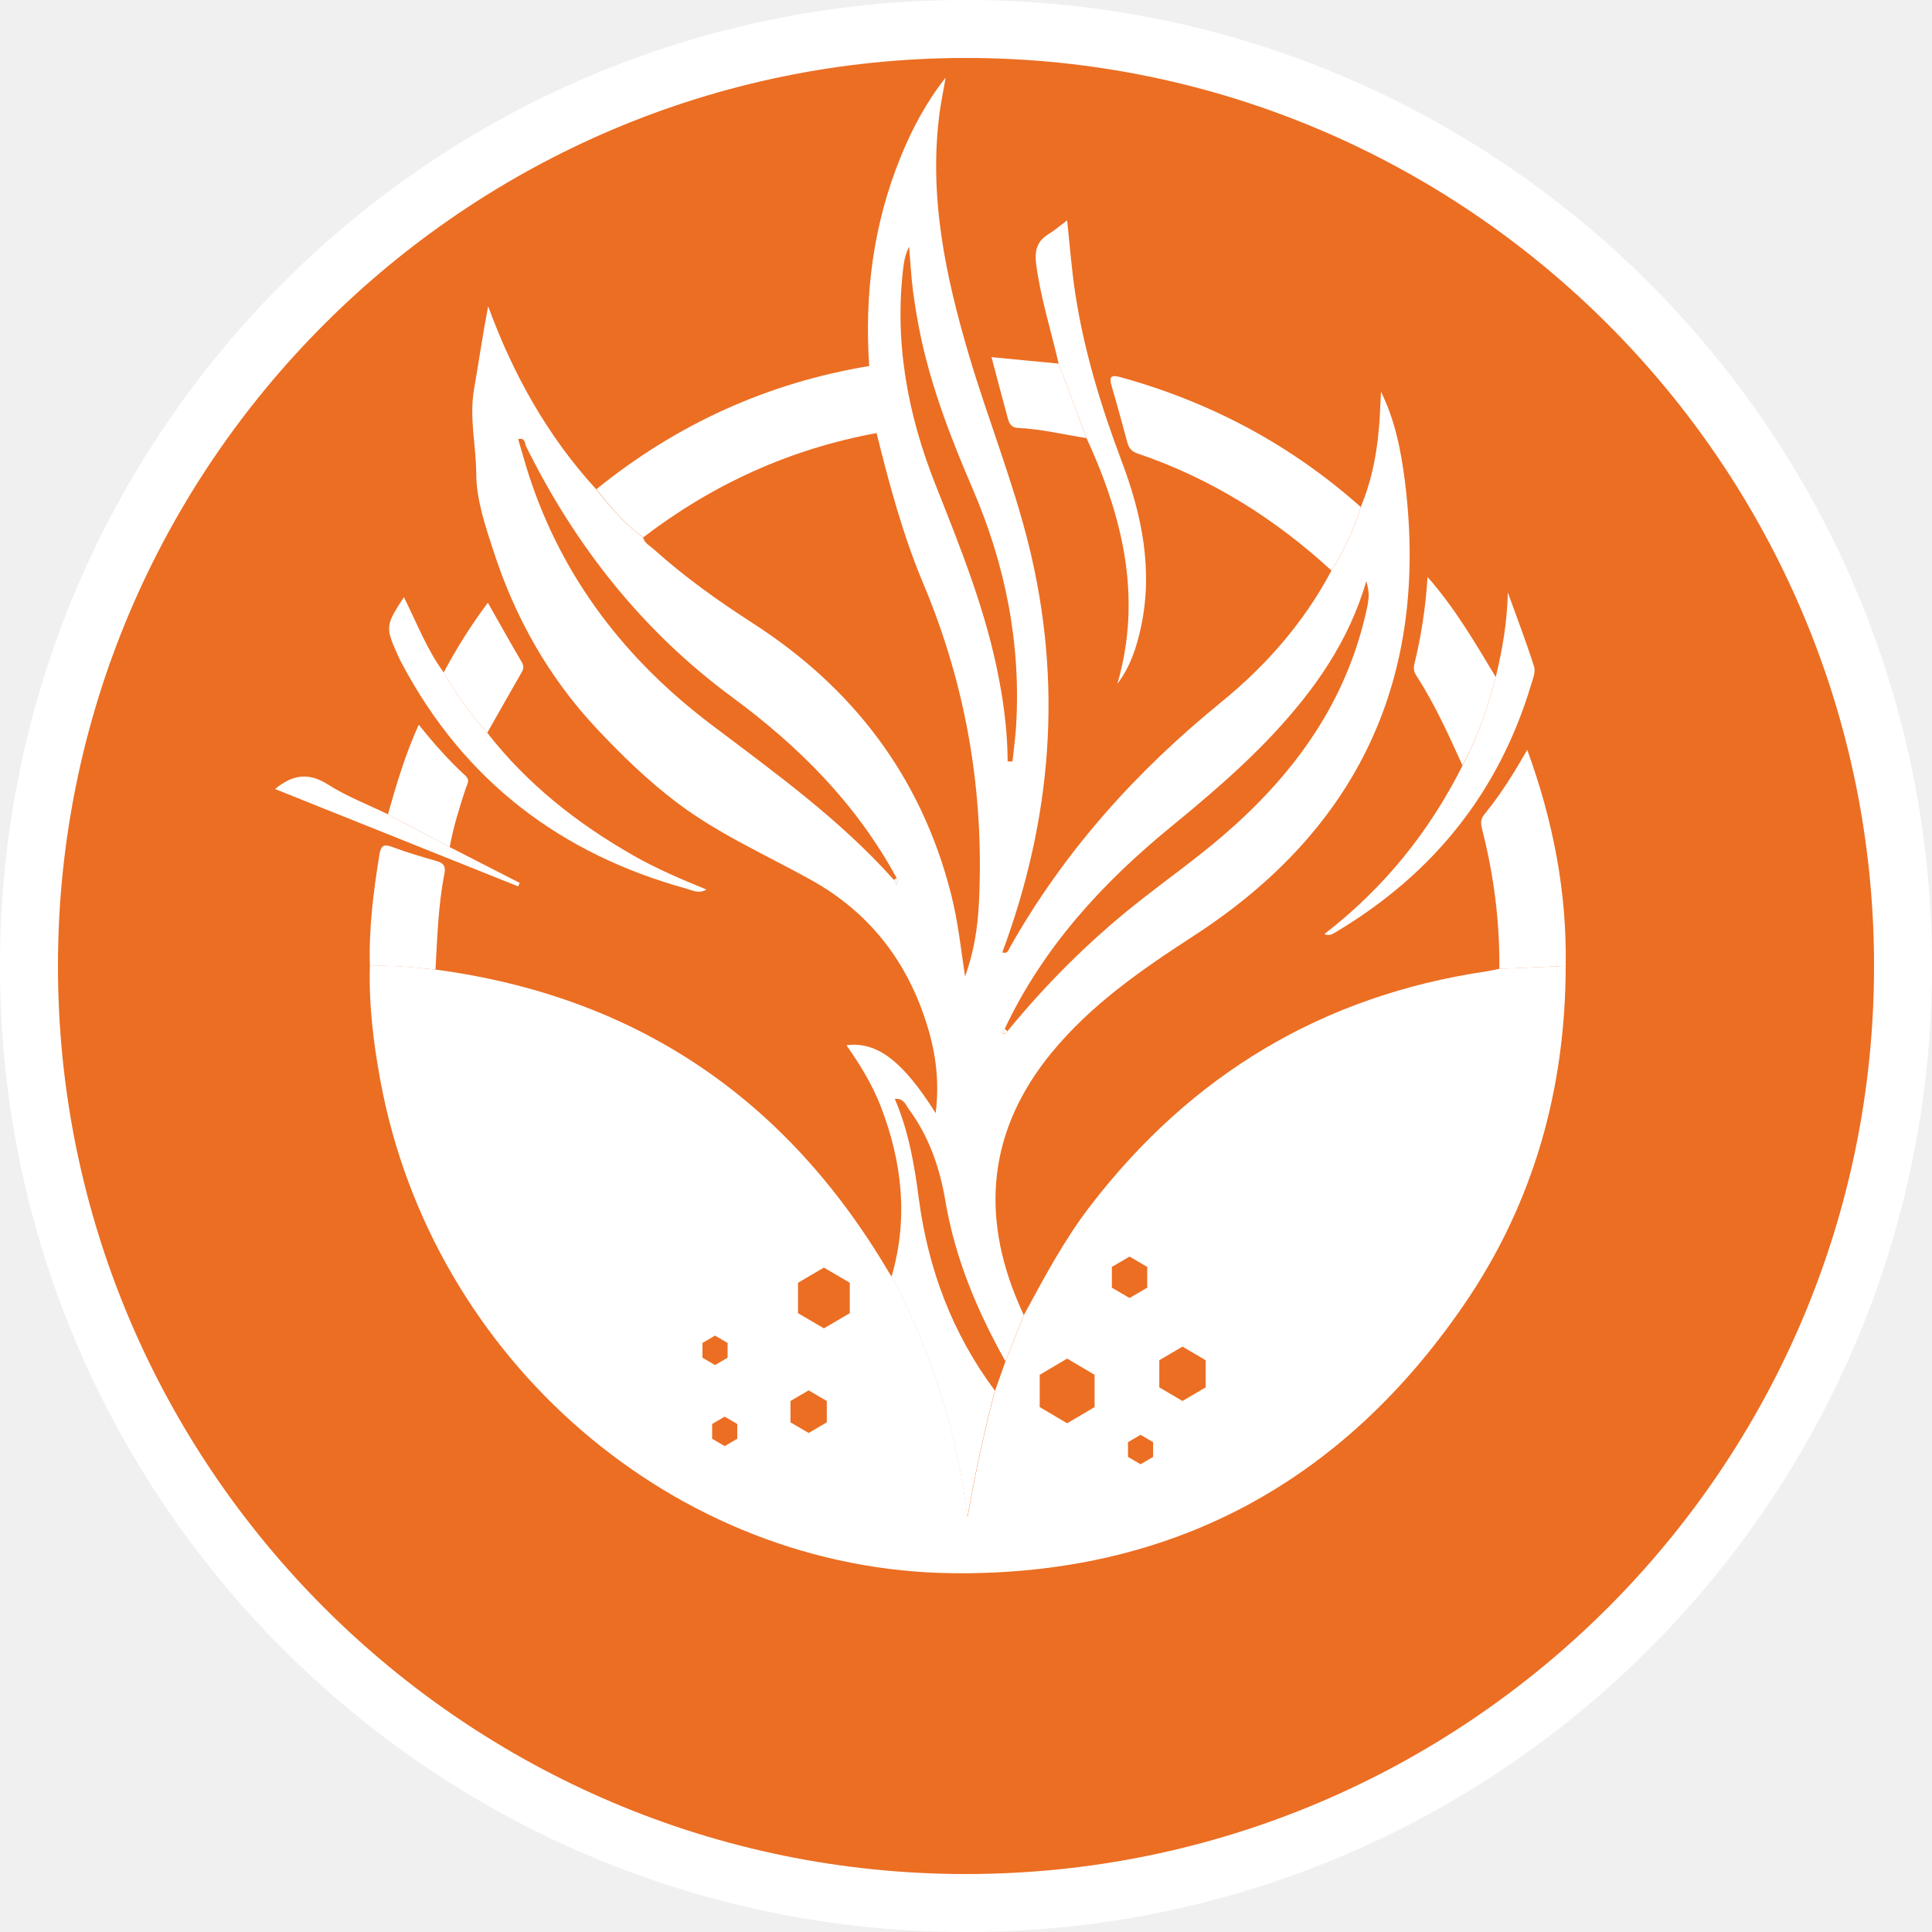
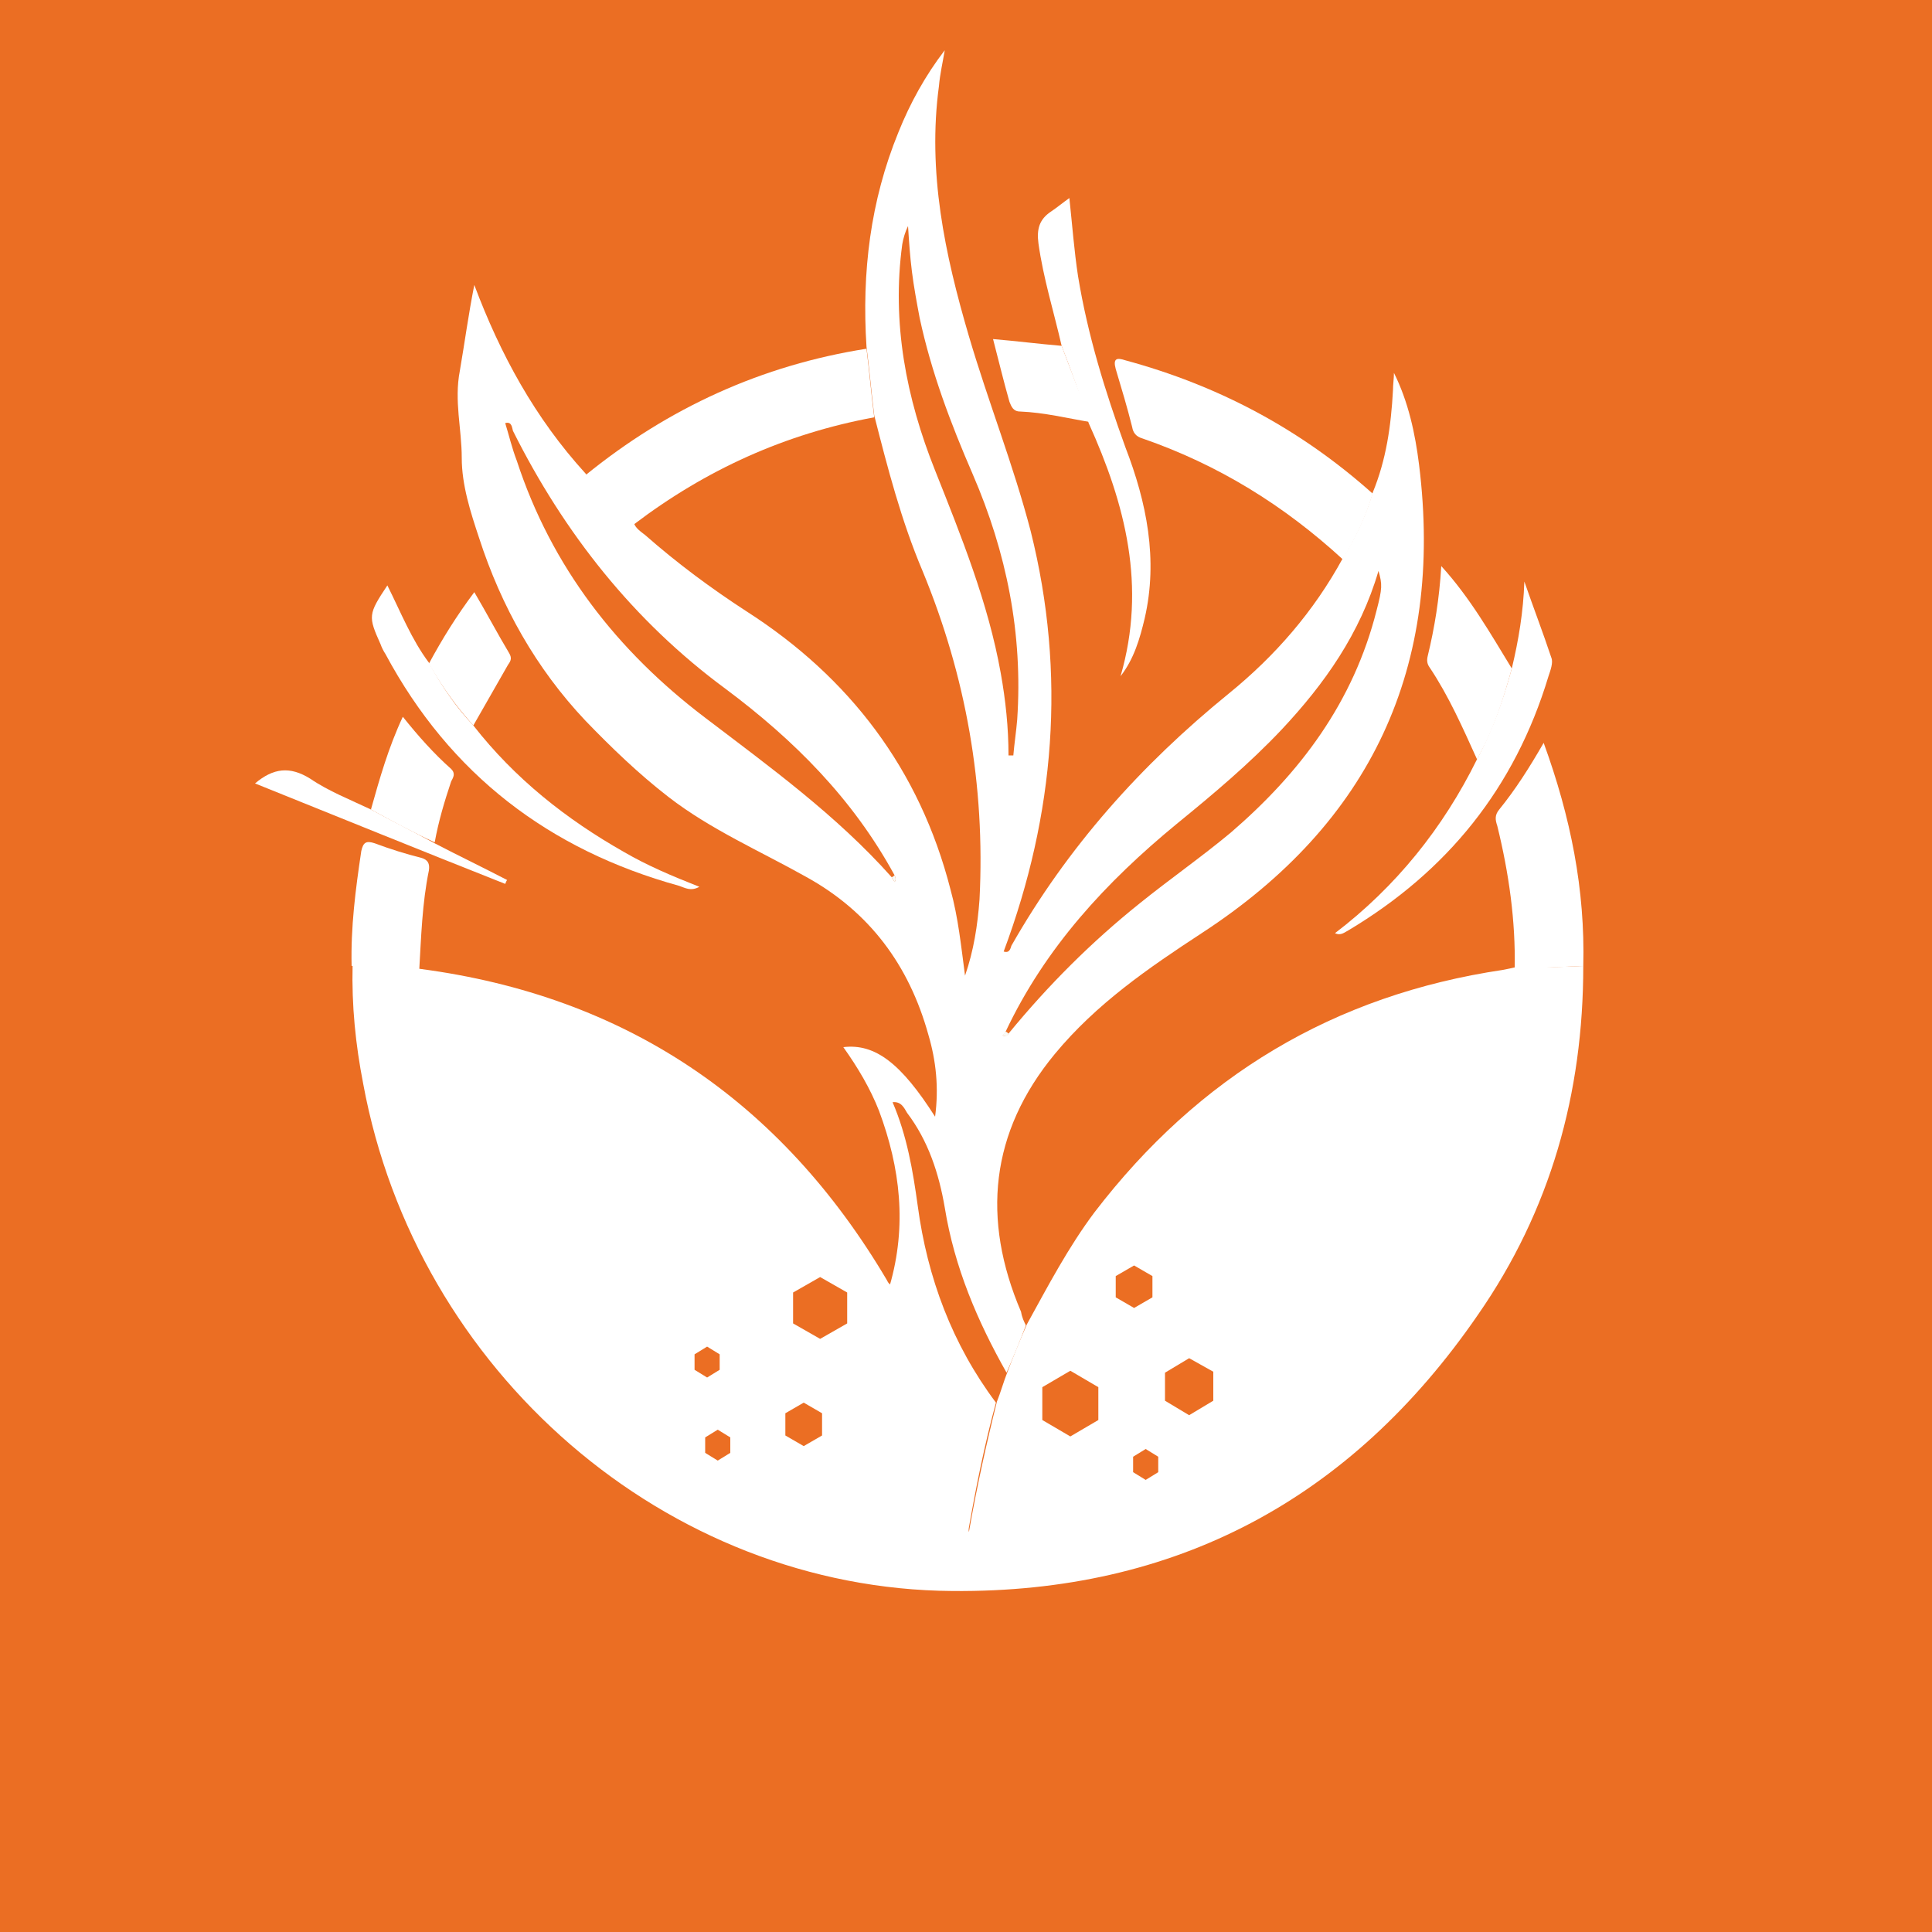
<svg xmlns="http://www.w3.org/2000/svg" version="1.1" id="Layer_1" x="0px" y="0px" viewBox="0 0 200 200" style="enable-background:new 0 0 200 200;" xml:space="preserve">
-   <defs id="defs268" />
-   <style type="text/css" id="style199">
- 	.st0{fill:#FFFFFF;}
- 	.st1{fill:#EB6E23;}
- 	.st2{fill:none;}
+   <style type="text/css">
+ 	.st0{fill:#EB6E23;}
+ 	.st1{fill:none;}
+ 	.st2{fill:#FFFFFF;}
	.st3{fill:#F9FBF7;}
</style>
-   <ellipse style="fill:#ffffff;fill-opacity:0.985;stroke:none;stroke-width:3.631;stroke-linecap:round" id="path452" cx="98.566" cy="95.853" rx="87.908" ry="88.412" />
-   <g id="g207">
-     <circle class="st1" cx="100" cy="100" r="97" id="circle203" />
-     <path class="st0" d="M100,6c51.83,0,94,42.17,94,94s-42.17,94-94,94S6,151.83,6,100S48.17,6,100,6 M100,0C44.77,0,0,44.77,0,100   s44.77,100,100,100s100-44.77,100-100S155.23,0,100,0L100,0z" id="path205" />
+   <rect x="0" class="st0" width="200" height="200" />
+   <circle class="st0" cx="100" cy="100" r="99.9" />
+   <rect x="19.4" y="3.2" class="st1" width="161.9" height="164.6" />
+   <path class="st2" d="M106.2,137.2c-0.6,1.6-1.3,3.3-2,4.9c-3-5.3-5.4-10.9-6.4-17.1c-0.6-3.5-1.7-6.9-3.9-9.8  c-0.3-0.5-0.6-1.2-1.5-1.1c1.5,3.5,2.1,7.1,2.6,10.7c1,7.5,3.6,14.4,8.1,20.4c-1.2,4.4-2.1,8.9-2.9,13.5c-1.2-9.1-3.8-17.6-8.1-25.6  c1.8-6.2,1.1-12.2-1.1-18.1c-0.9-2.3-2.2-4.5-3.7-6.6c3.3-0.4,6,1.7,9.5,7.2c0.4-3,0.1-5.8-0.7-8.5c-2-7.2-6.1-12.7-12.6-16.3  c-4.8-2.7-9.9-4.9-14.3-8.3c-3.1-2.4-5.9-5.1-8.6-7.9c-5.1-5.4-8.7-11.8-11-18.9c-0.9-2.7-1.8-5.5-1.8-8.3c0-3-0.8-5.9-0.2-9  c0.5-2.9,0.9-5.9,1.5-8.9c2.7,7.2,6.3,13.8,11.5,19.5c1.5,1.9,3,3.7,5,5.1c0.2,0.6,0.7,0.9,1.2,1.3c3.3,2.9,6.8,5.5,10.5,7.9  c10.6,6.8,17.9,16.3,21.1,28.8c0.8,2.9,1.1,5.9,1.5,8.9c0.9-2.6,1.3-5.2,1.5-7.9c0.6-11.8-1.4-23.1-5.9-34c-2.2-5.2-3.6-10.6-5-16.1  c-0.3-2.4-0.5-4.8-0.8-7.1c-0.5-7.7,0.4-15.1,3.3-22.2c1.2-3,2.8-5.9,4.8-8.5c-0.2,1.2-0.5,2.5-0.6,3.7c-1.2,8.9,0.6,17.4,3.1,25.9  c2,6.8,4.6,13.3,6.4,20.2c3.7,14.8,2.5,29.3-2.8,43.5c0.6,0.2,0.7-0.3,0.8-0.6c5.8-10.2,13.4-18.7,22.5-26.1  c4.8-3.9,8.8-8.5,11.8-14c1.3-2.1,2.4-4.4,3.1-6.8c1.4-3.4,1.9-6.9,2.1-10.6c0-0.6,0.1-1.2,0.1-1.8l0,0c1.5,3,2.2,6.3,2.6,9.5  c2.6,21-5,37.1-22.5,48.5c-5.5,3.6-10.9,7.3-15.2,12.5c-6.7,8.1-7.6,17.1-3.5,26.7C105.8,136.4,106,136.8,106.2,137.2z M92.3,90.8  c0.1,0.2,0.2,0.3,0.3,0.5c0.2-0.2,0.1-0.5,0-0.7c-4.3-7.9-10.4-14-17.5-19.3c-9.5-7-16.7-16.1-22-26.7c-0.1-0.3-0.1-1-0.8-0.8  c0.4,1.3,0.7,2.6,1.2,3.9c3.6,11,10.4,19.7,19.5,26.6C79.7,79.4,86.6,84.4,92.3,90.8z M104.4,107c4.1-5,8.6-9.5,13.6-13.5  c3.1-2.5,6.4-4.8,9.4-7.3c7.2-6.2,12.7-13.5,15.1-23c0.6-2.3,0.6-2.7,0.2-4.1c-1.9,6.5-5.6,11.7-10,16.4c-3.4,3.6-7.1,6.7-10.9,9.8  c-7.3,6-13.6,12.8-17.7,21.5c-0.1,0.2-0.2,0.3-0.3,0.4C104.1,107.3,104.3,107.2,104.4,107z M104.4,78.2c0.2,0,0.3,0,0.5,0  c0.1-1.2,0.3-2.5,0.4-3.7c0.6-8.9-1.1-17.3-4.6-25.4c-2.3-5.3-4.3-10.6-5.5-16.2c-0.3-1.6-0.6-3.2-0.8-4.8c-0.2-1.6-0.3-3.1-0.4-4.7  c-0.3,0.6-0.5,1.3-0.6,1.9c-1.1,8.1,0.4,15.9,3.4,23.4c2.7,6.8,5.5,13.7,6.8,21C104.1,72.5,104.4,75.3,104.4,78.2z" />
+   <g>
+     <path class="st2" d="M65.6,54.3c-2-1.4-3.5-3.2-5-5.1c8.6-7,18.3-11.4,29.1-13.1c0.3,2.4,0.5,4.8,0.8,7.1   C81.3,44.9,73.1,48.6,65.6,54.3z" />
+     <path class="st2" d="M142.1,51.1c-0.7,2.4-1.8,4.7-3.1,6.8c-6.1-5.6-12.9-9.8-20.7-12.5c-0.7-0.2-1-0.6-1.1-1.2c-0.5-2-1.1-4-1.7-6   c-0.3-1.1,0.1-1.2,1-0.9C126.1,39.9,134.6,44.4,142.1,51.1z" />
+     <path class="st2" d="M163.9,100c-2.4,0.1-4.7,0.2-7.1,0.3c0.1-5-0.6-9.9-1.8-14.8c-0.2-0.6-0.3-1.1,0.2-1.7   c1.7-2.1,3.1-4.3,4.6-6.9C162.6,84.6,164.1,92.1,163.9,100z" />
+     <path class="st2" d="M156.5,69.2c-0.9,3.3-1.9,6.4-3.6,9.4c-1.5-3.3-2.9-6.5-4.9-9.5c-0.3-0.4-0.3-0.8-0.2-1.2   c0.7-2.9,1.2-5.9,1.4-9.3C152.2,61.9,154.3,65.6,156.5,69.2z" />
+     <path class="st2" d="M43.4,100.4c-2.3-0.3-4.6-0.5-7-0.4c-0.1-4,0.4-7.9,1-11.9c0.2-0.9,0.5-1.1,1.4-0.8c1.6,0.6,3.2,1.1,4.8,1.5   c0.7,0.2,0.9,0.6,0.8,1.3C43.7,93.5,43.6,97,43.4,100.4z" />
+     <path class="st2" d="M38.4,83.8c0.9-3.2,1.8-6.4,3.3-9.6c1.6,2,3.2,3.8,5,5.4c0.5,0.5,0.2,0.9,0,1.3c-0.7,2.1-1.3,4.1-1.7,6.3   C42.8,86.2,40.6,85,38.4,83.8z" />
+     <path class="st2" d="M49,75.1c-1.8-2-3.3-4.1-4.6-6.4c1.4-2.6,2.9-5,4.7-7.4c1.3,2.2,2.4,4.3,3.6,6.3c0.3,0.5,0.2,0.8-0.1,1.2   C51.4,70.9,50.2,73,49,75.1z" />
+     <path class="st2" d="M109.9,35.8c1,2.6,2,5.3,3,7.9c-2.4-0.4-4.8-1-7.3-1.1c-0.7,0-0.9-0.5-1.1-1c-0.6-2.1-1.1-4.2-1.7-6.5   C105.2,35.3,107.5,35.6,109.9,35.8z" />
  </g>
-   <rect x="21.7" y="6.02" class="st2" width="157.23" height="159.81" id="rect209" />
-   <path class="st0" d="M105.98,136.14c-0.63,1.6-1.27,3.19-1.9,4.78c-2.91-5.19-5.2-10.62-6.21-16.57c-0.57-3.42-1.69-6.69-3.78-9.52  c-0.33-0.45-0.55-1.18-1.46-1.07c1.45,3.36,2.03,6.86,2.49,10.36c0.97,7.3,3.48,13.95,7.87,19.84c-1.13,4.31-2.08,8.67-2.84,13.11  c-1.12-8.85-3.69-17.13-7.86-24.9c1.75-6,1.11-11.85-1.1-17.6c-0.88-2.28-2.15-4.35-3.57-6.37c3.16-0.41,5.85,1.64,9.24,7.03  c0.36-2.93,0.09-5.63-0.64-8.26c-1.94-6.97-5.94-12.35-12.21-15.85c-4.68-2.61-9.59-4.75-13.93-8.03c-3.04-2.3-5.74-4.93-8.34-7.7  c-4.94-5.27-8.42-11.45-10.65-18.33c-0.85-2.6-1.78-5.34-1.79-8.02c-0.01-2.9-0.74-5.74-0.23-8.74c0.49-2.83,0.91-5.71,1.46-8.6  c2.58,7.04,6.14,13.44,11.17,18.93c1.45,1.83,2.94,3.61,4.86,4.98c0.16,0.63,0.72,0.89,1.14,1.27c3.19,2.86,6.65,5.33,10.24,7.64  c10.32,6.65,17.38,15.82,20.49,27.94c0.73,2.82,1.04,5.73,1.47,8.62c0.92-2.49,1.31-5.06,1.44-7.66c0.56-11.43-1.32-22.45-5.76-33  c-2.12-5.05-3.53-10.31-4.84-15.6c-0.25-2.32-0.51-4.63-0.76-6.94c-0.51-7.43,0.43-14.65,3.23-21.57c1.19-2.95,2.68-5.73,4.68-8.28  c-0.2,1.21-0.46,2.41-0.62,3.62c-1.15,8.63,0.61,16.93,3.04,25.13c1.94,6.56,4.51,12.91,6.17,19.58c3.57,14.4,2.41,28.43-2.72,42.23  c0.57,0.19,0.65-0.28,0.81-0.56c5.61-9.93,13.06-18.19,21.82-25.32c4.66-3.79,8.59-8.26,11.44-13.64c1.3-2.06,2.34-4.24,3.03-6.58  c1.38-3.27,1.87-6.72,2.02-10.25c0.02-0.58,0.05-1.16,0.08-1.74l-0.02,0.01c1.45,2.92,2.09,6.09,2.49,9.27  c2.57,20.41-4.84,36.07-21.86,47.1c-5.36,3.48-10.63,7.11-14.73,12.12c-6.46,7.89-7.4,16.62-3.38,25.97  C105.63,135.37,105.8,135.76,105.98,136.14z M92.54,91.09c0.09,0.17,0.17,0.33,0.25,0.5c0.2-0.23,0.12-0.47,0.02-0.71  c-4.16-7.67-10.11-13.62-17.02-18.71c-9.25-6.82-16.21-15.61-21.33-25.96c-0.14-0.28-0.07-0.94-0.82-0.75  c0.38,1.27,0.72,2.52,1.12,3.76c3.5,10.73,10.09,19.16,18.91,25.82C80.27,80.03,86.98,84.86,92.54,91.09z M104.29,106.75  c3.96-4.84,8.36-9.24,13.24-13.13c3.01-2.4,6.17-4.62,9.08-7.12c6.98-6,12.35-13.14,14.62-22.35c0.56-2.28,0.57-2.63,0.21-4  c-1.81,6.27-5.4,11.32-9.7,15.91c-3.26,3.48-6.89,6.55-10.56,9.56c-7.09,5.81-13.2,12.46-17.18,20.9c-0.1,0.15-0.19,0.28-0.29,0.43  C103.97,107.07,104.17,107.01,104.29,106.75z M104.31,78.82c0.17,0,0.33,0.01,0.5,0.01c0.13-1.19,0.29-2.38,0.37-3.57  c0.54-8.61-1.11-16.82-4.5-24.68c-2.2-5.11-4.21-10.3-5.37-15.77c-0.33-1.56-0.59-3.13-0.8-4.7c-0.19-1.51-0.27-3.05-0.4-4.57  c-0.31,0.61-0.47,1.23-0.56,1.84c-1.02,7.9,0.39,15.46,3.28,22.77c2.64,6.65,5.32,13.28,6.63,20.38  C103.97,73.25,104.3,76.02,104.31,78.82z" id="path211" />
-   <g id="g229">
-     <path class="st0" d="M66.6,55.62c-1.92-1.35-3.41-3.15-4.86-4.98c8.34-6.75,17.77-11.03,28.3-12.76c0.25,2.32,0.51,4.63,0.76,6.94   C81.87,46.45,73.83,50.09,66.6,55.62z" id="path213" />
-     <path class="st0" d="M140.86,52.48c-0.69,2.35-1.73,4.53-3.03,6.58c-5.89-5.41-12.52-9.56-20.06-12.11   c-0.64-0.21-0.93-0.58-1.08-1.19c-0.53-1.95-1.05-3.89-1.62-5.81c-0.32-1.09,0.07-1.14,0.98-0.89   C125.32,41.63,133.63,46.04,140.86,52.48z" id="path215" />
-     <path class="st0" d="M162.08,99.99c-2.29,0.11-4.58,0.2-6.87,0.31c0.05-4.86-0.56-9.63-1.75-14.33c-0.15-0.58-0.26-1.09,0.18-1.64   c1.64-2,3.01-4.18,4.46-6.71C160.79,85.02,162.21,92.36,162.08,99.99z" id="path217" />
-     <path class="st0" d="M154.84,70.09c-0.85,3.16-1.86,6.25-3.45,9.13c-1.45-3.17-2.86-6.34-4.76-9.26c-0.25-0.39-0.33-0.77-0.22-1.2   c0.7-2.85,1.16-5.76,1.37-9.03C150.7,63.05,152.73,66.6,154.84,70.09z" id="path219" />
-     <path class="st0" d="M45.08,100.38c-2.26-0.25-4.51-0.46-6.79-0.39c-0.12-3.89,0.37-7.71,0.99-11.54c0.15-0.91,0.45-1.11,1.33-0.77   c1.51,0.57,3.07,1.02,4.63,1.47c0.69,0.2,0.92,0.56,0.77,1.28C45.36,93.7,45.27,97.05,45.08,100.38z" id="path221" />
-     <path class="st0" d="M40.16,84.3c0.88-3.1,1.78-6.18,3.19-9.28c1.54,1.93,3.1,3.69,4.83,5.28c0.51,0.47,0.18,0.88,0.04,1.29   c-0.66,2.01-1.29,4.02-1.67,6.11C44.43,86.56,42.3,85.43,40.16,84.3z" id="path223" />
-     <path class="st0" d="M50.44,75.86c-1.74-1.9-3.2-4.01-4.51-6.24c1.32-2.51,2.84-4.9,4.57-7.23c1.22,2.14,2.34,4.16,3.51,6.15   c0.26,0.45,0.18,0.75-0.06,1.15C52.77,71.73,51.61,73.8,50.44,75.86z" id="path225" />
-     <path class="st0" d="M109.59,37.64c0.96,2.57,1.92,5.14,2.88,7.71c-2.37-0.36-4.7-0.95-7.11-1.05c-0.67-0.03-0.9-0.48-1.03-0.99   c-0.56-2.04-1.09-4.07-1.69-6.34C105.06,37.2,107.32,37.43,109.59,37.64z" id="path227" />
+   <g>
+     <path class="st2" d="M109.9,35.8c-0.8-3.5-1.9-7-2.4-10.6c-0.2-1.5,0.1-2.5,1.3-3.3c0.6-0.4,1.2-0.9,1.9-1.4   c0.3,2.8,0.5,5.5,0.9,8.1c1,6.1,2.8,11.9,4.9,17.7c2.2,5.7,3.4,11.6,2,17.7c-0.5,2.1-1.1,4.2-2.5,6c2.7-9.3,0.5-17.8-3.3-26.2   C111.9,41.1,110.9,38.4,109.9,35.8z" />
+     <path class="st2" d="M49,75.1c4.3,5.5,9.6,9.7,15.6,13.1c2.4,1.4,5,2.5,7.8,3.6c-0.9,0.5-1.5,0.1-2.1-0.1   c-13.4-3.7-23.7-11.5-30.4-24c-0.2-0.3-0.4-0.7-0.5-1c-1.3-2.9-1.3-3.1,0.7-6.1c1.4,2.8,2.5,5.6,4.3,8C45.7,71,47.2,73.2,49,75.1z" />
+     <path class="st2" d="M156.5,69.2c0.7-2.9,1.2-5.9,1.3-9c0.9,2.6,1.9,5.2,2.8,7.9c0.2,0.5-0.1,1.3-0.3,1.9   c-3.5,11.6-10.5,20.2-20.7,26.3c-0.4,0.2-0.8,0.6-1.4,0.3c6.3-4.8,11.2-10.9,14.7-18C154.5,75.6,155.6,72.5,156.5,69.2z" />
+     <path class="st2" d="M38.4,83.8c2.2,1.2,4.4,2.3,6.6,3.5c2.5,1.3,5,2.5,7.5,3.8c-0.1,0.1-0.1,0.2-0.2,0.4   c-8.6-3.4-17.2-6.9-25.9-10.4c1.9-1.6,3.6-1.8,5.7-0.5C34,81.9,36.3,82.8,38.4,83.8z" />
  </g>
-   <g id="g239">
-     <path class="st0" d="M109.59,37.64c-0.78-3.41-1.86-6.75-2.32-10.25c-0.19-1.48,0.08-2.43,1.31-3.18c0.61-0.37,1.17-0.86,1.89-1.4   c0.29,2.72,0.48,5.3,0.88,7.83c0.93,5.9,2.68,11.58,4.78,17.15c2.09,5.54,3.26,11.24,1.97,17.19c-0.45,2.06-1.1,4.06-2.43,5.81   c2.61-8.99,0.53-17.33-3.2-25.46C111.51,42.79,110.55,40.21,109.59,37.64z" id="path231" />
-     <path class="st0" d="M50.44,75.86c4.16,5.34,9.35,9.41,15.16,12.72c2.37,1.35,4.86,2.41,7.54,3.51c-0.83,0.46-1.44,0.08-2.03-0.08   C58.1,88.43,48.08,80.88,41.62,68.72c-0.18-0.33-0.34-0.66-0.49-1c-1.24-2.81-1.22-2.99,0.68-5.9c1.35,2.68,2.38,5.44,4.13,7.8   C47.24,71.85,48.7,73.96,50.44,75.86z" id="path233" />
-     <path class="st0" d="M154.84,70.09c0.69-2.85,1.19-5.73,1.25-8.76c0.92,2.55,1.89,5.08,2.72,7.68c0.17,0.53-0.12,1.25-0.3,1.84   c-3.36,11.22-10.2,19.62-20.08,25.55c-0.4,0.23-0.79,0.56-1.33,0.29c6.1-4.7,10.84-10.54,14.31-17.46   C152.97,76.35,153.99,73.25,154.84,70.09z" id="path235" />
-     <path class="st0" d="M40.16,84.3c2.13,1.13,4.26,2.26,6.39,3.39c2.42,1.24,4.83,2.47,7.25,3.71c-0.05,0.12-0.1,0.24-0.16,0.36   c-8.37-3.35-16.72-6.7-25.17-10.08c1.84-1.51,3.49-1.74,5.49-0.46C35.92,82.46,38.1,83.29,40.16,84.3z" id="path237" />
-   </g>
-   <path class="st3" d="M92.81,90.88c0.1,0.24,0.19,0.48-0.02,0.71c-0.09-0.17-0.17-0.33-0.25-0.5C92.63,91.03,92.72,90.96,92.81,90.88  z" id="path241" />
-   <path class="st3" d="M104.29,106.75c-0.13,0.26-0.31,0.32-0.56,0.18c0.1-0.15,0.19-0.28,0.28-0.43  C104.11,106.58,104.2,106.66,104.29,106.75z" id="path243" />
-   <g id="g263">
-     <path class="st0" d="M162.08,99.99c-0.01,12.79-3.35,24.61-10.54,35.09c-12.77,18.62-30.51,27.99-52.81,27.78   c-28.86-0.27-54.01-22.08-59.35-50.98c-0.73-3.94-1.21-7.89-1.09-11.9c2.27-0.07,4.53,0.14,6.79,0.39   c20.58,2.75,36.2,13.17,46.89,31.27c0.11,0.19,0.22,0.35,0.34,0.53c4.16,7.76,6.74,16.04,7.86,24.9c0.76-4.44,1.71-8.8,2.84-13.11   c0.36-1.01,0.72-2.03,1.08-3.04c0.63-1.6,1.27-3.19,1.9-4.78c2.09-3.86,4.14-7.73,6.82-11.23c10.48-13.68,24.13-21.84,41.03-24.35   c0.47-0.07,0.93-0.18,1.38-0.27C157.5,100.2,159.79,100.09,162.08,99.99z" id="path245" />
-     <path class="st1" d="M85.29,131.22l-2.68,1.57v3.15l2.68,1.57l2.68-1.57v-3.15L85.29,131.22z" id="path247" />
-     <path class="st1" d="M83.71,143.93l-1.88,1.1v2.21l1.88,1.1l1.88-1.1v-2.21L83.71,143.93z" id="path249" />
-     <path class="st1" d="M74.02,138.26l-1.3,0.76v1.53l1.3,0.76l1.3-0.76v-1.53L74.02,138.26z" id="path251" />
-     <path class="st1" d="M75.02,146.65l-1.3,0.76v1.53l1.3,0.76l1.3-0.76v-1.53L75.02,146.65z" id="path253" />
-     <path class="st1" d="M118.07,148.53l-1.3,0.76v1.53l1.3,0.76l1.3-0.76v-1.53L118.07,148.53z" id="path255" />
-     <path class="st1" d="M110.47,140.64l-2.84,1.68v3.34l2.84,1.68l2.84-1.68v-3.34L110.47,140.64z" id="path257" />
-     <path class="st1" d="M116.93,130.08l-1.83,1.07v2.15l1.83,1.07l1.83-1.07v-2.15L116.93,130.08z" id="path259" />
-     <path class="st1" d="M122.41,139.4l-2.4,1.41v2.81l2.4,1.41l2.4-1.41v-2.81L122.41,139.4z" id="path261" />
+   <path class="st3" d="M92.6,90.6c0.1,0.2,0.2,0.5,0,0.7c-0.1-0.2-0.2-0.3-0.3-0.5C92.4,90.8,92.5,90.7,92.6,90.6z" />
+   <path class="st3" d="M104.4,107c-0.1,0.3-0.3,0.3-0.6,0.2c0.1-0.2,0.2-0.3,0.3-0.4C104.2,106.8,104.3,106.9,104.4,107z" />
+   <g>
+     <path class="st2" d="M163.9,100c0,13.2-3.4,25.3-10.9,36.1c-13.2,19.2-31.4,28.8-54.4,28.6C69,164.5,43.1,142,37.6,112.2   c-0.8-4.1-1.2-8.1-1.1-12.3c2.3-0.1,4.7,0.1,7,0.4c21.2,2.8,37.3,13.6,48.3,32.2c0.1,0.2,0.2,0.4,0.4,0.5c4.3,8,6.9,16.5,8.1,25.6   c0.8-4.6,1.8-9.1,2.9-13.5c0.4-1,0.7-2.1,1.1-3.1c0.6-1.6,1.3-3.3,2-4.9c2.2-4,4.3-8,7-11.6c10.8-14.1,24.8-22.5,42.3-25.1   c0.5-0.1,1-0.2,1.4-0.3C159.2,100.2,161.6,100.1,163.9,100z" />
+     <path class="st0" d="M84.9,132.2l-2.8,1.6v3.2l2.8,1.6l2.8-1.6v-3.2L84.9,132.2z" />
+     <path class="st0" d="M83.2,145.2l-1.9,1.1v2.3l1.9,1.1l1.9-1.1v-2.3L83.2,145.2z" />
+     <path class="st0" d="M73.2,139.4l-1.3,0.8v1.6l1.3,0.8l1.3-0.8v-1.6L73.2,139.4z" />
+     <path class="st0" d="M74.3,148l-1.3,0.8v1.6l1.3,0.8l1.3-0.8v-1.6L74.3,148z" />
+     <path class="st0" d="M118.6,150l-1.3,0.8v1.6l1.3,0.8l1.3-0.8v-1.6L118.6,150z" />
+     <path class="st0" d="M110.8,141.9l-2.9,1.7v3.4l2.9,1.7l2.9-1.7v-3.4L110.8,141.9z" />
+     <path class="st0" d="M117.4,131l-1.9,1.1v2.2l1.9,1.1l1.9-1.1v-2.2L117.4,131z" />
+     <path class="st0" d="M123.1,140.6l-2.5,1.5v2.9l2.5,1.5l2.5-1.5V142L123.1,140.6z" />
  </g>
</svg>
